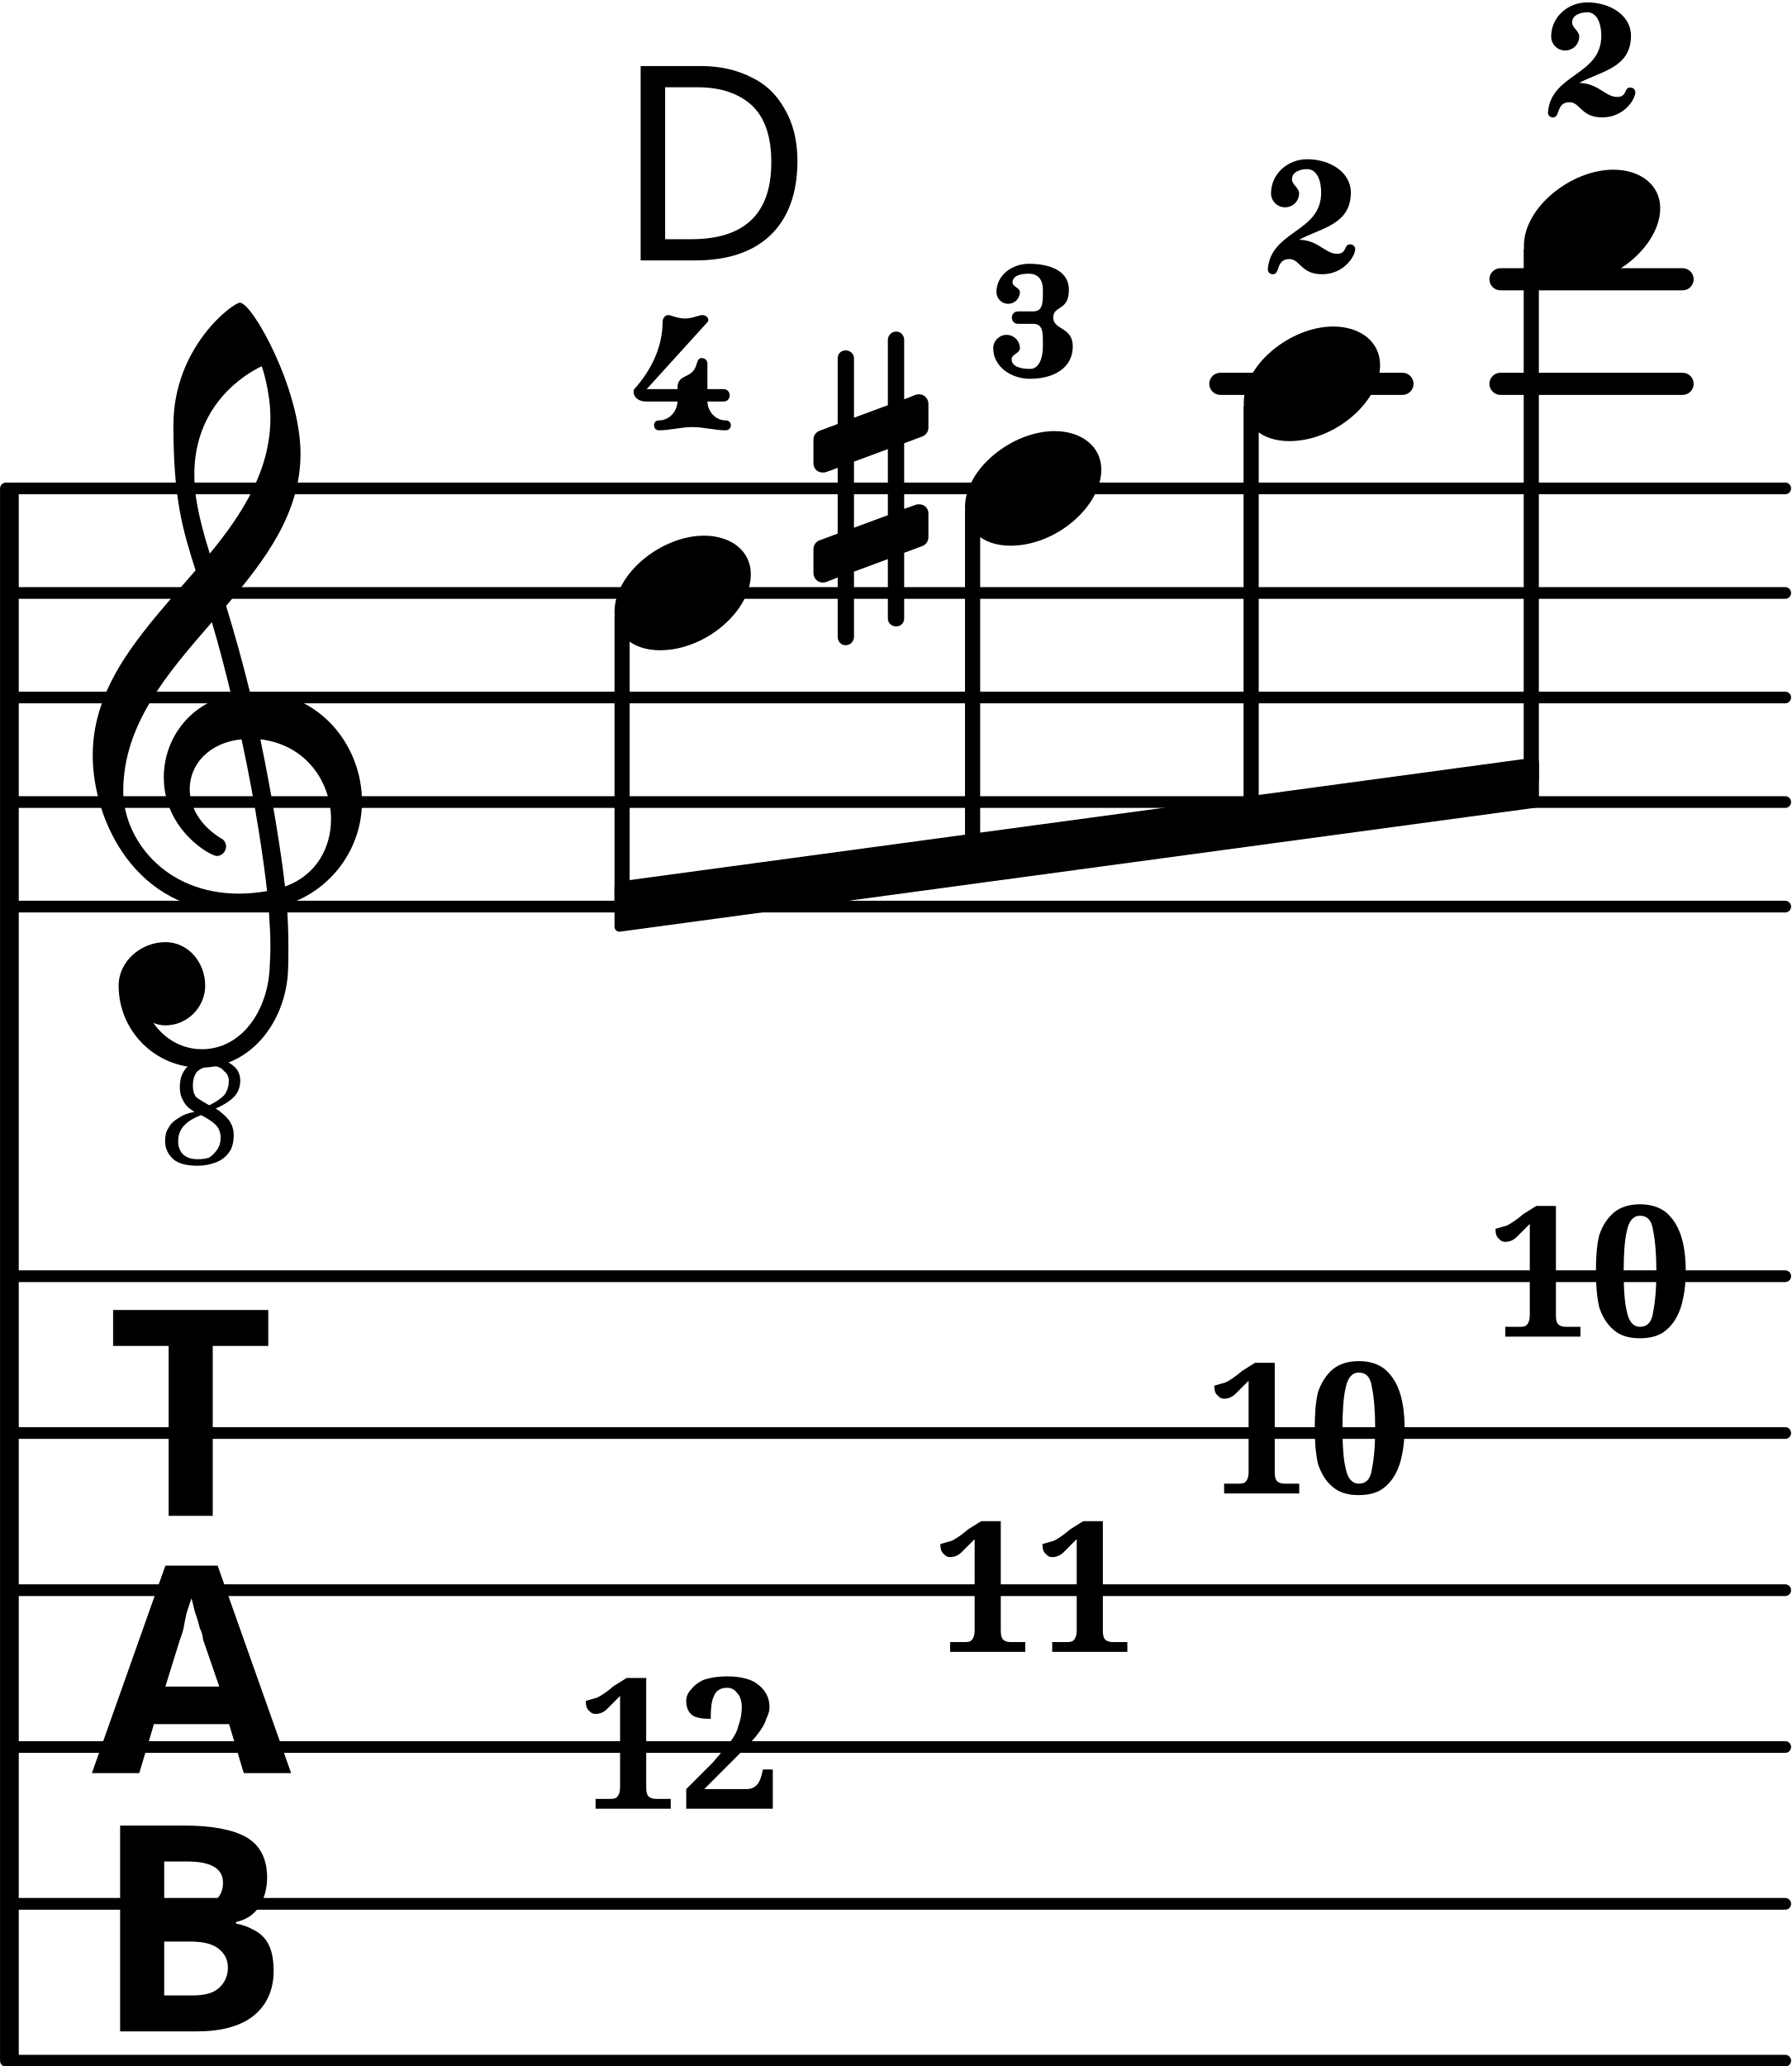
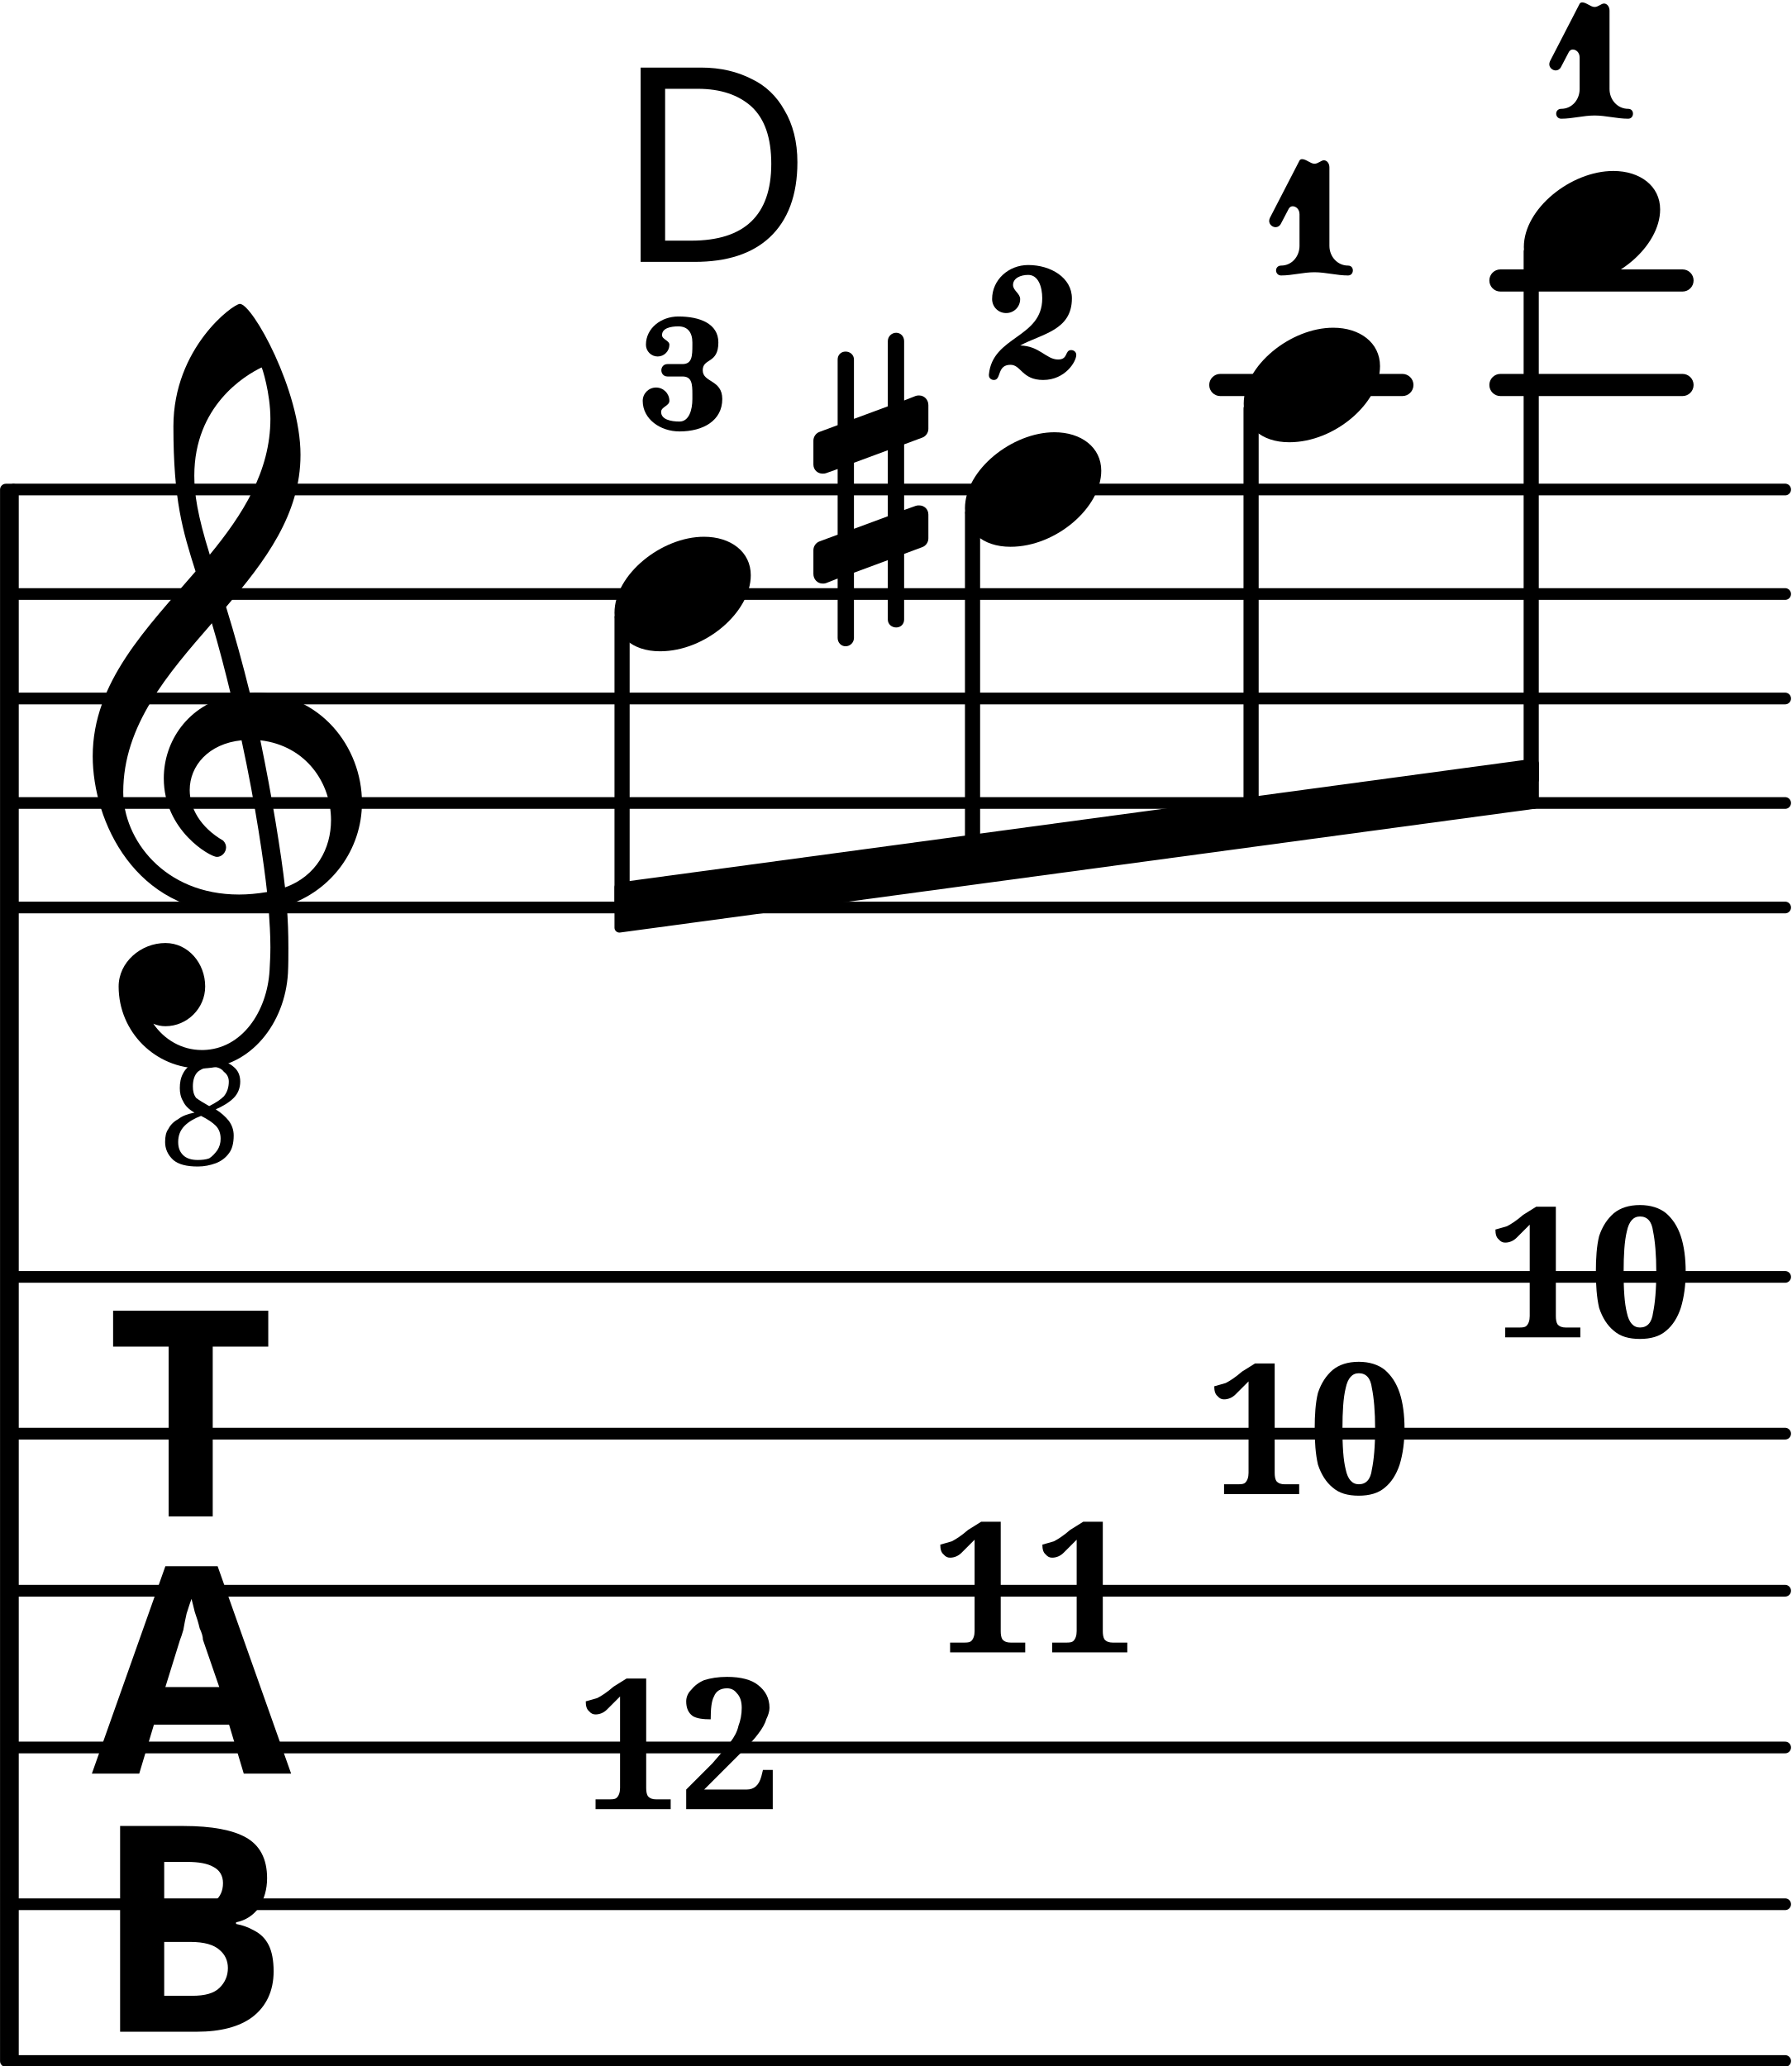
- <svg xmlns="http://www.w3.org/2000/svg" preserveAspectRatio="xMidYMid meet" viewBox="-0.079 -4.769 17.14 19.76">
+ <svg xmlns="http://www.w3.org/2000/svg" preserveAspectRatio="xMidYMid meet" viewBox="-0.079 -4.782 17.14 19.77">
  <g transform="translate(0, -2.098)">
    <rect x="14.17" y="-0.106" width="1.954" height="0.212" ry="0.106" fill="currentColor" />
  </g>
  <g transform="translate(0, -1.098)">
    <rect x="14.17" y="-0.106" width="1.954" height="0.212" ry="0.106" fill="currentColor" />
  </g>
  <g transform="translate(0, -1.098)">
    <rect x="11.49" y="-0.106" width="1.954" height="0.212" ry="0.106" fill="currentColor" />
  </g>
  <g transform="translate(0, 3.902)">
    <line stroke-linejoin="round" stroke-linecap="round" stroke-width="0.112" stroke="currentColor" x1="0.056" y1="0" x2="17" y2="0" />
  </g>
  <g transform="translate(0, 2.902)">
    <line stroke-linejoin="round" stroke-linecap="round" stroke-width="0.112" stroke="currentColor" x1="0.056" y1="0" x2="17" y2="0" />
  </g>
  <g transform="translate(0, 1.902)">
    <line stroke-linejoin="round" stroke-linecap="round" stroke-width="0.112" stroke="currentColor" x1="0.056" y1="0" x2="17" y2="0" />
  </g>
  <g transform="translate(0, 0.9023)">
    <line stroke-linejoin="round" stroke-linecap="round" stroke-width="0.112" stroke="currentColor" x1="0.056" y1="0" x2="17" y2="0" />
  </g>
  <g transform="translate(0, -0.0977)">
    <line stroke-linejoin="round" stroke-linecap="round" stroke-width="0.112" stroke="currentColor" x1="0.056" y1="0" x2="17" y2="0" />
  </g>
  <g transform="translate(0, 14.94)">
    <line stroke-linejoin="round" stroke-linecap="round" stroke-width="0.112" stroke="currentColor" x1="0.056" y1="0" x2="17" y2="0" />
  </g>
  <g transform="translate(0, 13.44)">
    <line stroke-linejoin="round" stroke-linecap="round" stroke-width="0.112" stroke="currentColor" x1="0.056" y1="0" x2="17" y2="0" />
  </g>
  <g transform="translate(0, 11.94)">
    <line stroke-linejoin="round" stroke-linecap="round" stroke-width="0.112" stroke="currentColor" x1="0.056" y1="0" x2="17" y2="0" />
  </g>
  <g transform="translate(0, 10.44)">
    <line stroke-linejoin="round" stroke-linecap="round" stroke-width="0.112" stroke="currentColor" x1="0.056" y1="0" x2="17" y2="0" />
  </g>
  <g transform="translate(0, 8.937)">
    <line stroke-linejoin="round" stroke-linecap="round" stroke-width="0.112" stroke="currentColor" x1="0.056" y1="0" x2="17" y2="0" />
  </g>
  <g transform="translate(0, 7.437)">
    <line stroke-linejoin="round" stroke-linecap="round" stroke-width="0.112" stroke="currentColor" x1="0.056" y1="0" x2="17" y2="0" />
  </g>
-   <g transform="translate(5.8, -2.278)">
+   <g transform="translate(5.8, -2.276)">
    <text font-family="sans" font-size="2.616" text-anchor="start" fill="currentColor">
      <tspan>D</tspan>
    </text>
  </g>
  <g transform="translate(5.8, 0.9023)">
    <path transform="scale(0.004, -0.004)" d="M0 -45c0 92 113 182 214 182c64 0 112 -36 112 -92c0 -88 -108 -182 -217 -182c-68 0 -109 39 -109 92z" fill="currentColor" />
  </g>
-   <g transform="translate(5.989, -0.6535)">
-     <path transform="scale(0.0022, -0.0022)" d="M148 501c10 0 41 -15 72 -15c32 0 63 15 76 15c15 0 26 -11 26 -21c0 -4 -1 -7 -4 -10l-264 -291h134v4c0 60 50 41 75 85c7 11 8 24 14 36c3 7 10 10 17 10c11 0 24 -8 24 -25v-110h70c18 0 27 -14 27 -27s-9 -27 -27 -27h-70c2 -45 36 -82 80 -82c14 0 22 -10 22 -21 s-8 -22 -22 -22c-49 0 -96 14 -145 14s-97 -14 -146 -14c-14 0 -21 11 -21 22s7 21 21 21c44 0 79 37 81 82h-134c-43 0 -57 25 -57 42c0 5 1 10 3 12c73 81 123 182 123 291c0 17 11 31 25 31z" fill="currentColor" />
+   <g transform="translate(6.07, -0.6535)">
+     <path transform="scale(0.0022, -0.0022)" d="M261 266c0 -54 85 -40 85 -125c0 -94 -83 -141 -186 -141c-84 0 -160 54 -160 133c0 32 26 58 58 58s58 -26 58 -58c0 -22 -36 -26 -36 -48c0 -33 42 -42 80 -42c41 0 56 50 56 98v21c0 44 -2 77 -43 77h-65c-18 0 -27 14 -27 27s9 27 27 27h65c42 0 43 36 43 83v11 c0 43 -20 70 -61 70c-34 0 -71 -8 -71 -38c0 -19 32 -23 32 -42c0 -28 -23 -51 -51 -51s-51 23 -51 51c0 72 66 123 141 123c93 0 174 -31 174 -113c0 -94 -68 -67 -68 -121z" fill="currentColor" />
  </g>
  <g transform="translate(0.8, 2.902)">
    <path transform="scale(0.004, -0.004)" d="M265 -635h-5c-108 0 -196 87 -196 196c0 58 53 104 112 104c54 0 95 -48 95 -104c0 -52 -43 -95 -95 -95c-10 0 -20 2 -29 6c26 -38 68 -63 116 -63h3zM403 150c28 -135 50 -272 59 -352c75 27 110 93 110 161c0 88 -59 178 -169 191zM75 26c0 -112 97 -245 277 -245 c21 0 43 2 67 6c-7 65 -27 206 -61 363c-79 -8 -124 -61 -124 -119c0 -43 25 -89 80 -121c5 -5 7 -11 7 -16c0 -12 -10 -23 -22 -23c-16 0 -127 63 -127 188c0 89 58 175 161 198c-14 58 -29 116 -46 173c-106 -122 -212 -244 -212 -404zM354 1194c30 0 145 -207 145 -361 c0 -143 -85 -255 -178 -364c21 -68 40 -137 57 -206c4 0 8 1 12 1c156 0 256 -130 256 -263c0 -113 -74 -212 -180 -246c3 -34 4 -68 4 -102c0 -20 0 -40 -1 -60c-7 -120 -89 -225 -204 -228l1 44c93 2 153 92 159 190c1 19 2 37 2 56c0 30 -2 60 -4 90 c-28 -5 -54 -8 -79 -8c-240 0 -342 219 -342 375c0 177 130 307 246 442c-31 98 -53 170 -53 347c0 188 143 293 159 293zM427 919c0 62 -20 123 -21 123c-40 -19 -161 -92 -161 -259c0 -42 7 -93 37 -189c78 95 145 199 145 325z" fill="currentColor" />
  </g>
  <g transform="translate(1.485, 6.365)">
    <text font-family="serif" font-style="italic" font-size="1.386" text-anchor="start" fill="currentColor">
      <tspan>8</tspan>
    </text>
  </g>
  <g transform="translate(5.447, 12.53)">
    <text font-family="serif" font-weight="bold" font-size="1.746" text-anchor="start" fill="currentColor">
      <tspan>12</tspan>
    </text>
  </g>
  <g transform="translate(0.9406, 9.729)">
    <text font-family="sans" font-weight="bold" font-size="2.772" text-anchor="start" fill="currentColor">
      <tspan>T</tspan>
    </text>
  </g>
  <g transform="translate(0.8, 12.19)">
    <text font-family="sans" font-weight="bold" font-size="2.772" text-anchor="start" fill="currentColor">
      <tspan>A</tspan>
    </text>
  </g>
  <g transform="translate(0.8201, 14.66)">
    <text font-family="sans" font-weight="bold" font-size="2.772" text-anchor="start" fill="currentColor">
      <tspan>B</tspan>
    </text>
  </g>
  <g transform="translate(5.872, 1.902)">
    <rect x="-0.072" y="-0.821" width="0.145" height="2.811" ry="0.047" fill="currentColor" />
  </g>
  <g transform="translate(9.153, -0.0977)">
    <path transform="scale(0.004, -0.004)" d="M0 -45c0 92 113 182 214 182c64 0 112 -36 112 -92c0 -88 -108 -182 -217 -182c-68 0 -109 39 -109 92z" fill="currentColor" />
  </g>
-   <g transform="translate(9.423, -1.146)">
-     <path transform="scale(0.0022, -0.0022)" d="M261 266c0 -54 85 -40 85 -125c0 -94 -83 -141 -186 -141c-84 0 -160 54 -160 133c0 32 26 58 58 58s58 -26 58 -58c0 -22 -36 -26 -36 -48c0 -33 42 -42 80 -42c41 0 56 50 56 98v21c0 44 -2 77 -43 77h-65c-18 0 -27 14 -27 27s9 27 27 27h65c42 0 43 36 43 83v11 c0 43 -20 70 -61 70c-34 0 -71 -8 -71 -38c0 -19 32 -23 32 -42c0 -28 -23 -51 -51 -51s-51 23 -51 51c0 72 66 123 141 123c93 0 174 -31 174 -113c0 -94 -68 -67 -68 -121z" fill="currentColor" />
+   <g transform="translate(9.382, -1.146)">
+     <path transform="scale(0.0022, -0.0022)" d="M94 66c-60 0 -39 -66 -72 -66c-11 0 -22 7 -22 21v2c15 169 232 158 232 332c0 50 -17 102 -61 102c-33 0 -66 -14 -66 -44c0 -24 31 -37 31 -61c0 -34 -27 -61 -61 -61s-61 27 -61 61c0 84 72 148 157 148c98 0 190 -55 190 -145c0 -140 -131 -154 -225 -205 c85 -2 113 -61 165 -61c45 0 28 41 57 41c11 0 22 -8 22 -21c0 -29 -48 -109 -144 -109c-92 0 -96 66 -142 66z" fill="currentColor" />
  </g>
  <g transform="translate(8.839, 11.03)">
    <text font-family="serif" font-weight="bold" font-size="1.746" text-anchor="start" fill="currentColor">
      <tspan>11</tspan>
    </text>
  </g>
  <g transform="translate(9.225, 1.902)">
    <rect x="-0.072" y="-1.821" width="0.145" height="3.362" ry="0.047" fill="currentColor" />
  </g>
  <g transform="translate(7.703, -0.0977)">
    <path transform="scale(0.004, -0.004)" d="M0 117c0 9 6 18 15 21l43 16v157c0 11 8 19 19 19s20 -8 20 -19v-142l81 30v156c0 11 9 20 20 20s19 -9 19 -20v-142l28 11c3 1 5 1 8 1c12 0 22 -10 22 -23v-57c0 -9 -6 -18 -15 -21l-43 -16v-157l28 10c3 1 5 1 8 1c12 0 22 -9 22 -22v-57c0 -9 -6 -18 -15 -21l-43 -16 v-157c0 -11 -8 -19 -19 -19s-20 8 -20 19v142l-81 -30v-156c0 -11 -9 -20 -20 -20s-19 9 -19 20v142l-28 -11c-3 -1 -5 -1 -8 -1c-12 0 -22 10 -22 23v57c0 9 6 18 15 21l43 16v157l-28 -10c-3 -1 -5 -1 -8 -1c-12 0 -22 9 -22 22v57zM178 94l-81 -30v-158l81 30v158z" fill="currentColor" />
  </g>
  <g transform="translate(-0.0786, 7.42)">
    <rect x="0" y="-7.573" width="0.179" height="15.15" ry="0.056" fill="currentColor" />
  </g>
  <g transform="translate(11.82, -1.098)">
    <path transform="scale(0.004, -0.004)" d="M0 -45c0 92 113 182 214 182c64 0 112 -36 112 -92c0 -88 -108 -182 -217 -182c-68 0 -109 39 -109 92z" fill="currentColor" />
  </g>
-   <g transform="translate(12.05, -2.146)">
-     <path transform="scale(0.0022, -0.0022)" d="M94 66c-60 0 -39 -66 -72 -66c-11 0 -22 7 -22 21v2c15 169 232 158 232 332c0 50 -17 102 -61 102c-33 0 -66 -14 -66 -44c0 -24 31 -37 31 -61c0 -34 -27 -61 -61 -61s-61 27 -61 61c0 84 72 148 157 148c98 0 190 -55 190 -145c0 -140 -131 -154 -225 -205 c85 -2 113 -61 165 -61c45 0 28 41 57 41c11 0 22 -8 22 -21c0 -29 -48 -109 -144 -109c-92 0 -96 66 -142 66z" fill="currentColor" />
+   <g transform="translate(12.07, -2.146)">
+     <path transform="scale(0.0022, -0.0022)" d="M194 486c16 0 29 15 41 15c13 0 24 -13 24 -31v-341c0 -47 35 -86 81 -86c14 0 21 -10 21 -21s-7 -22 -21 -22c-49 0 -97 14 -146 14s-96 -14 -145 -14c-14 0 -22 11 -22 22s8 21 22 21c46 0 80 39 80 86v137c0 23 -16 35 -30 35c-7 0 -13 -4 -17 -11l-34 -65 c-5 -10 -14 -15 -23 -15c-14 0 -28 12 -28 27c0 4 1 8 3 13l129 250c2 4 7 6 11 6c18 0 37 -20 54 -20z" fill="currentColor" />
  </g>
  <g transform="translate(11.46, 9.515)">
    <text font-family="serif" font-weight="bold" font-size="1.746" text-anchor="start" fill="currentColor">
      <tspan>10</tspan>
    </text>
  </g>
  <g transform="translate(11.89, 1.902)">
    <rect x="-0.072" y="-2.821" width="0.145" height="4.005" ry="0.047" fill="currentColor" />
  </g>
  <g transform="translate(14.5, -2.598)">
    <path transform="scale(0.004, -0.004)" d="M0 -45c0 92 113 182 214 182c64 0 112 -36 112 -92c0 -88 -108 -182 -217 -182c-68 0 -109 39 -109 92z" fill="currentColor" />
  </g>
-   <g transform="translate(14.73, -3.646)">
-     <path transform="scale(0.0022, -0.0022)" d="M94 66c-60 0 -39 -66 -72 -66c-11 0 -22 7 -22 21v2c15 169 232 158 232 332c0 50 -17 102 -61 102c-33 0 -66 -14 -66 -44c0 -24 31 -37 31 -61c0 -34 -27 -61 -61 -61s-61 27 -61 61c0 84 72 148 157 148c98 0 190 -55 190 -145c0 -140 -131 -154 -225 -205 c85 -2 113 -61 165 -61c45 0 28 41 57 41c11 0 22 -8 22 -21c0 -29 -48 -109 -144 -109c-92 0 -96 66 -142 66z" fill="currentColor" />
+   <g transform="translate(14.75, -3.646)">
+     <path transform="scale(0.0022, -0.0022)" d="M194 486c16 0 29 15 41 15c13 0 24 -13 24 -31v-341c0 -47 35 -86 81 -86c14 0 21 -10 21 -21s-7 -22 -21 -22c-49 0 -97 14 -146 14s-96 -14 -145 -14c-14 0 -22 11 -22 22s8 21 22 21c46 0 80 39 80 86v137c0 23 -16 35 -30 35c-7 0 -13 -4 -17 -11l-34 -65 c-5 -10 -14 -15 -23 -15c-14 0 -28 12 -28 27c0 4 1 8 3 13l129 250c2 4 7 6 11 6c18 0 37 -20 54 -20z" fill="currentColor" />
  </g>
  <g transform="translate(14.15, 8.015)">
    <text font-family="serif" font-weight="bold" font-size="1.746" text-anchor="start" fill="currentColor">
      <tspan>10</tspan>
    </text>
  </g>
  <g transform="translate(14.57, 1.902)">
    <rect x="-0.072" y="-4.321" width="0.145" height="5.146" ry="0.047" fill="currentColor" />
  </g>
  <g transform="translate(5.8, 3.902)">
    <polygon stroke-linejoin="round" stroke-linecap="round" stroke-width="0.094" fill="currentColor" stroke="currentColor" points="8.797 -1.377 8.797 -0.991 0.047 0.193 0.047 -0.193" />
  </g>
</svg>
